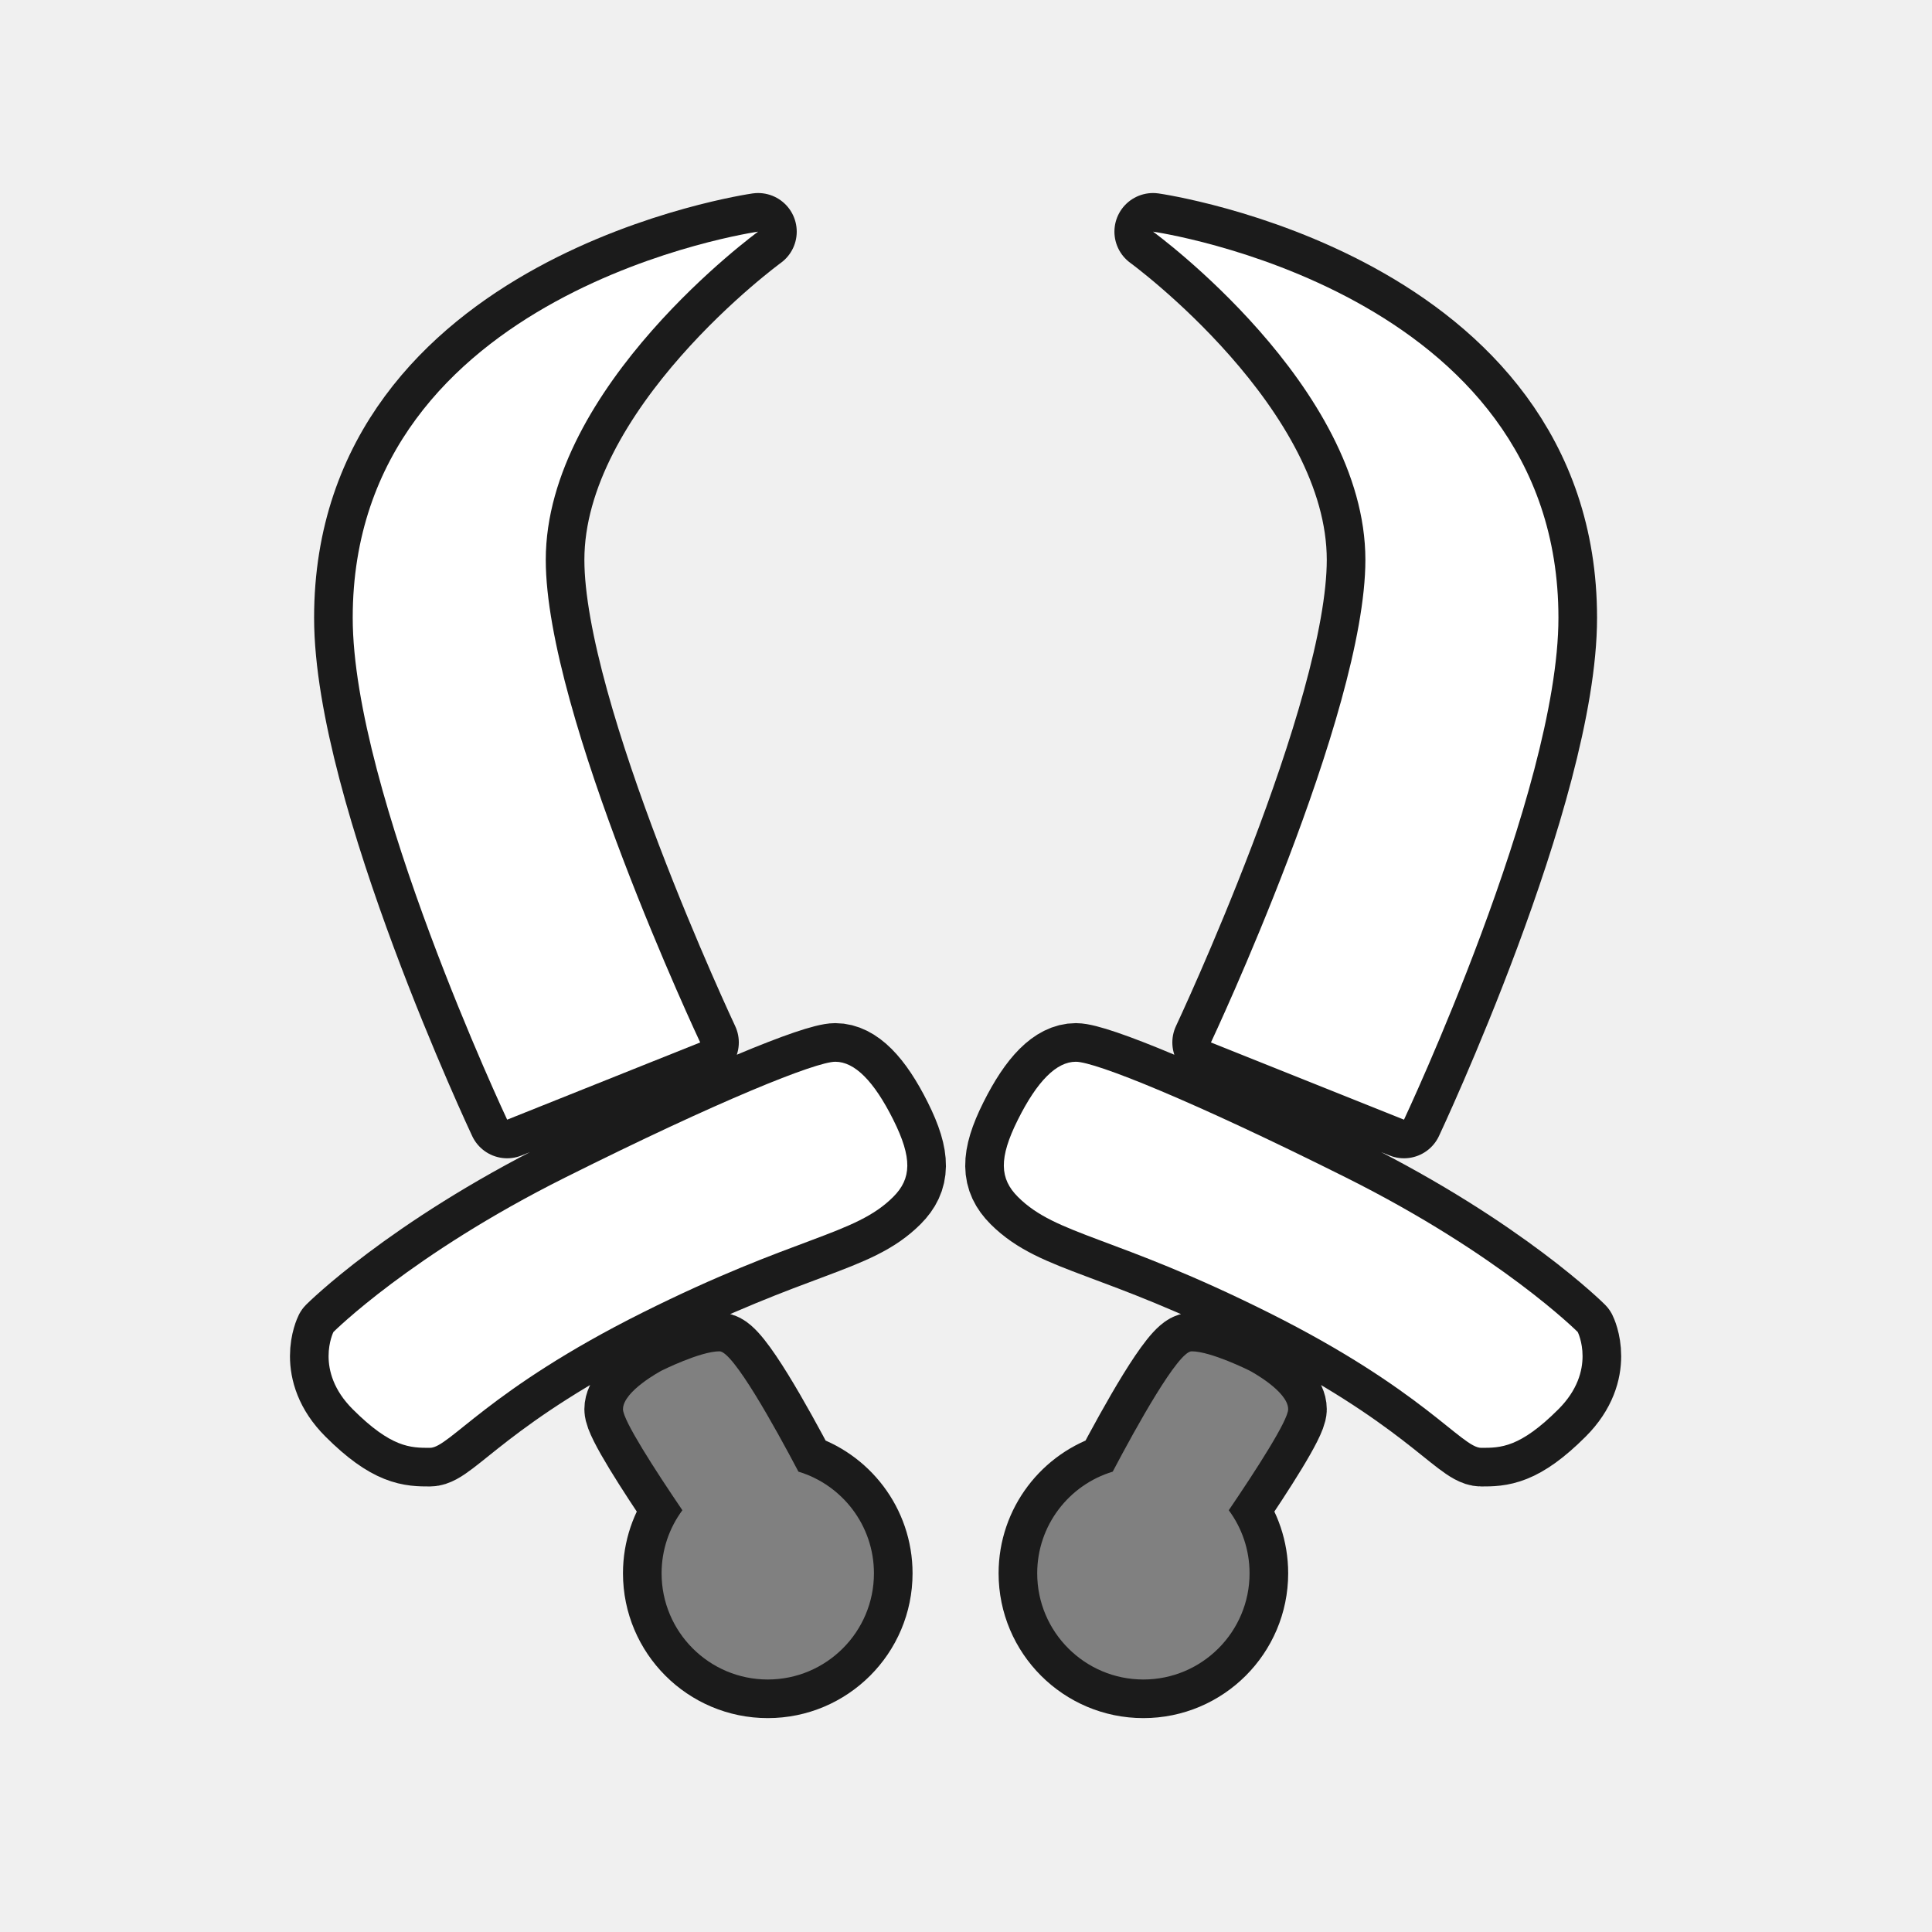
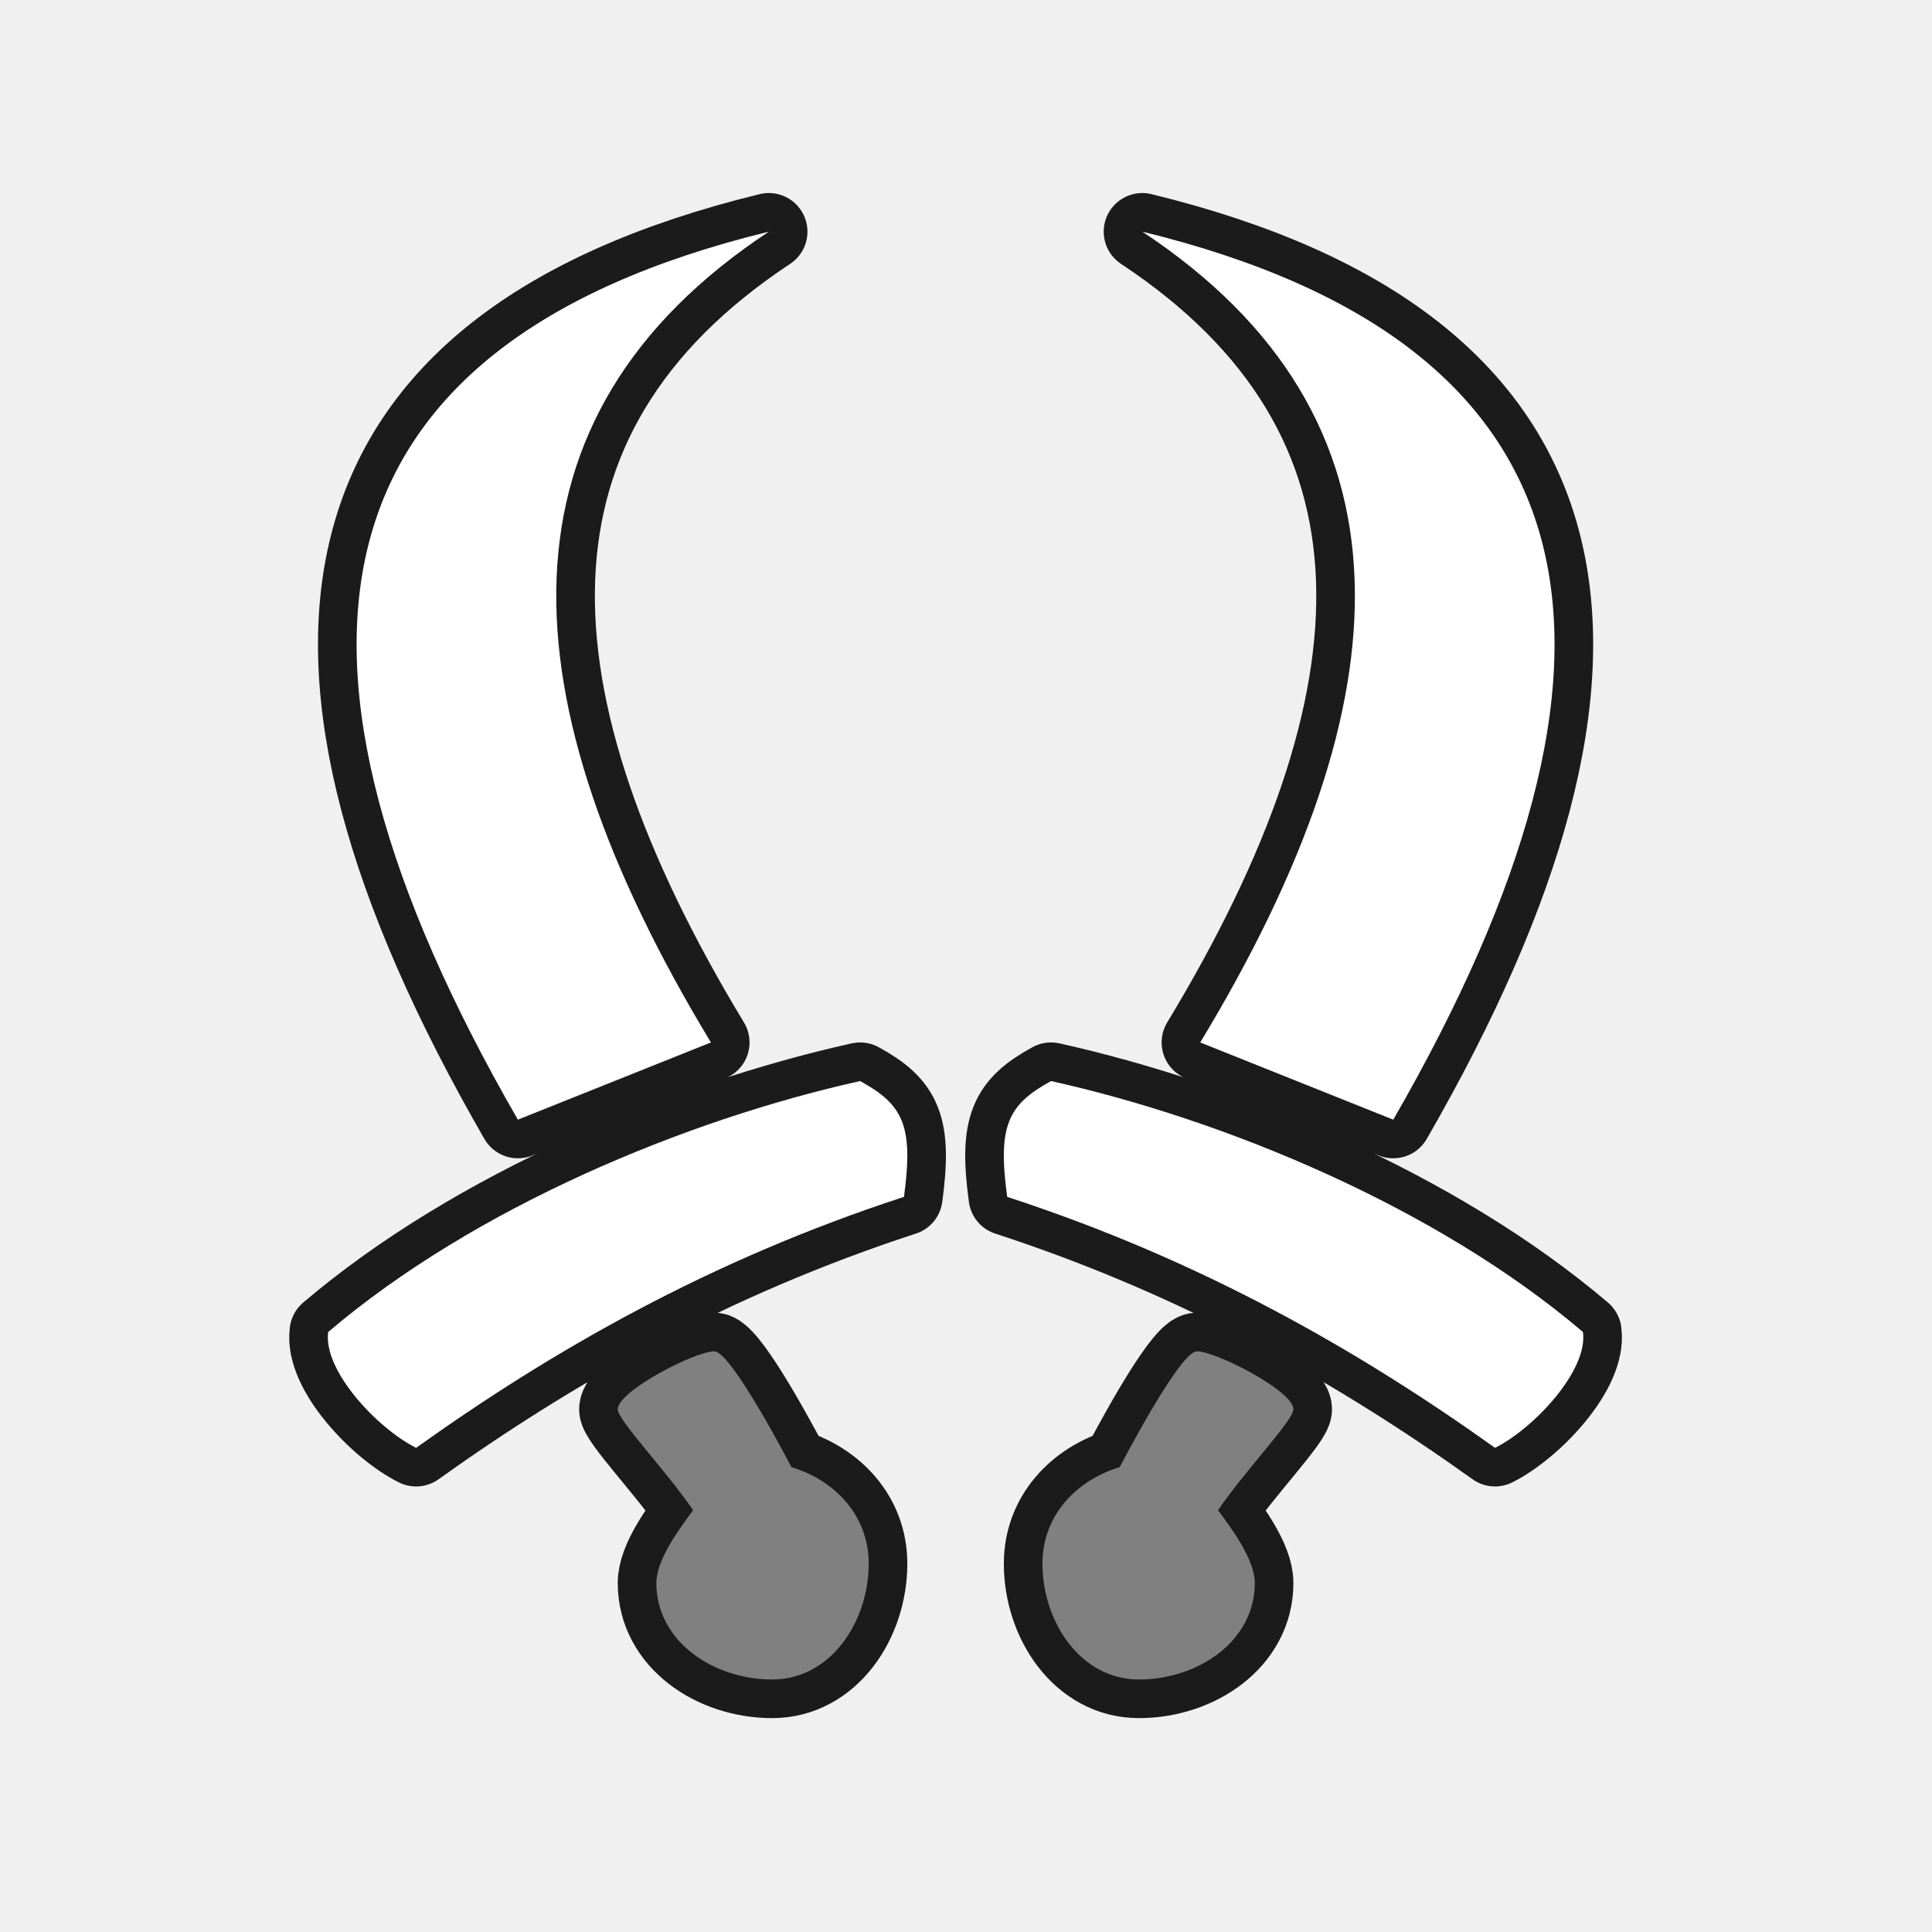
<svg xmlns="http://www.w3.org/2000/svg" width="100%" height="100%" viewBox="0 0 417 417" version="1.1" xml:space="preserve" style="fill-rule:evenodd;clip-rule:evenodd;stroke-linecap:square;stroke-linejoin:round;stroke-miterlimit:1.5;">
  <g id="Dual_Blades">
-     <path d="M151.13,225l-41.666,16.667c-0,-0 -33.334,-70.834 -33.334,-108.334c0,-70.833 87.5,-83.333 87.5,-83.333c0,0 -45.833,33.333 -45.833,70.833c0,33.334 33.333,104.167 33.333,104.167Zm-79.166,62.5c-0,0 16.666,-16.667 50,-33.333c33.333,-16.667 54.166,-25 58.333,-25c4.167,-0 8.333,4.166 12.5,12.5c4.167,8.333 3.928,12.738 0,16.666c-8.333,8.334 -20.833,8.334 -54.167,25c-33.333,16.667 -41.666,29.167 -45.833,29.167c-4.167,0 -8.333,0 -16.667,-8.333c-8.333,-8.334 -4.166,-16.667 -4.166,-16.667Zm100.369,30.139c9.425,2.843 16.297,11.597 16.297,21.944c0,12.648 -10.268,22.917 -22.916,22.917c-12.648,0 -22.917,-10.269 -22.917,-22.917c0,-5.097 1.668,-9.808 4.487,-13.616c-5.871,-8.649 -12.82,-19.394 -12.82,-21.8c-0,-3.929 8.333,-8.334 8.333,-8.334c0,0 8.333,-4.166 12.5,-4.166c2.901,-0 11.86,16.155 17.036,25.972Zm89.037,-92.639c-0,0 33.333,-70.833 33.333,-104.167c-0,-37.5 -45.833,-70.833 -45.833,-70.833c-0,0 87.5,12.5 87.5,83.333c-0,37.5 -33.334,108.334 -33.334,108.334l-41.666,-16.667Zm79.166,62.5c0,0 4.167,8.333 -4.166,16.667c-8.334,8.333 -12.5,8.333 -16.667,8.333c-4.167,0 -12.5,-12.5 -45.833,-29.167c-33.334,-16.666 -45.834,-16.666 -54.167,-25c-3.928,-3.928 -4.167,-8.333 -0,-16.666c4.167,-8.334 8.333,-12.5 12.5,-12.5c4.167,-0 25,8.333 58.333,25c33.334,16.666 50,33.333 50,33.333Zm-100.369,30.139c5.176,-9.817 14.135,-25.972 17.036,-25.972c4.167,-0 12.5,4.166 12.5,4.166c-0,0 8.333,4.405 8.333,8.334c0,2.406 -6.949,13.151 -12.82,21.8c2.819,3.808 4.487,8.519 4.487,13.616c-0,12.648 -10.269,22.917 -22.917,22.917c-12.648,0 -22.916,-10.269 -22.916,-22.917c-0,-10.347 6.872,-19.101 16.297,-21.944Z" style="fill:none;stroke:#1b1b1b;stroke-width:16.67px;" />
-     <path d="M151.13,225l-41.666,16.667c-0,-0 -33.334,-70.834 -33.334,-108.334c0,-70.833 87.5,-83.333 87.5,-83.333c0,0 -45.833,33.333 -45.833,70.833c0,33.334 33.333,104.167 33.333,104.167Zm-79.166,62.5c-0,0 16.666,-16.667 50,-33.333c33.333,-16.667 54.166,-25 58.333,-25c4.167,-0 8.333,4.166 12.5,12.5c4.167,8.333 3.928,12.738 0,16.666c-8.333,8.334 -20.833,8.334 -54.167,25c-33.333,16.667 -41.666,29.167 -45.833,29.167c-4.167,0 -8.333,0 -16.667,-8.333c-8.333,-8.334 -4.166,-16.667 -4.166,-16.667Zm100.369,30.139c9.425,2.843 16.297,11.597 16.297,21.944c0,12.648 -10.268,22.917 -22.916,22.917c-12.648,0 -22.917,-10.269 -22.917,-22.917c0,-5.097 1.668,-9.808 4.487,-13.616c-5.871,-8.649 -12.82,-19.394 -12.82,-21.8c-0,-3.929 8.333,-8.334 8.333,-8.334c0,0 8.333,-4.166 12.5,-4.166c2.901,-0 11.86,16.155 17.036,25.972Zm89.037,-92.639c-0,0 33.333,-70.833 33.333,-104.167c-0,-37.5 -45.833,-70.833 -45.833,-70.833c-0,0 87.5,12.5 87.5,83.333c-0,37.5 -33.334,108.334 -33.334,108.334l-41.666,-16.667Zm79.166,62.5c0,0 4.167,8.333 -4.166,16.667c-8.334,8.333 -12.5,8.333 -16.667,8.333c-4.167,0 -12.5,-12.5 -45.833,-29.167c-33.334,-16.666 -45.834,-16.666 -54.167,-25c-3.928,-3.928 -4.167,-8.333 -0,-16.666c4.167,-8.334 8.333,-12.5 12.5,-12.5c4.167,-0 25,8.333 58.333,25c33.334,16.666 50,33.333 50,33.333Zm-100.369,30.139c5.176,-9.817 14.135,-25.972 17.036,-25.972c4.167,-0 12.5,4.166 12.5,4.166c-0,0 8.333,4.405 8.333,8.334c0,2.406 -6.949,13.151 -12.82,21.8c2.819,3.808 4.487,8.519 4.487,13.616c-0,12.648 -10.269,22.917 -22.917,22.917c-12.648,0 -22.916,-10.269 -22.916,-22.917c-0,-10.347 6.872,-19.101 16.297,-21.944Z" style="fill:#1b1b1b;" />
+     <path d="M153.444,225l-41.667,16.667c-57.657,-100.014 -46.392,-167.143 54.167,-191.667c-60.594,40.078 -57.386,100.797 -12.5,175Zm-82.611,62.5c31.622,-26.927 77.314,-45.833 114.814,-54.167c9.273,5.081 11.567,9.578 9.464,25c-42.052,13.697 -76.131,33.334 -105.297,54.167c-8.334,-4.167 -20.111,-16.667 -18.981,-25Zm100,29.167c9.426,2.843 16.667,10.486 16.667,20.833c-0,12.5 -8.185,25 -20.833,25c-12.648,-0 -25,-8.185 -25,-20.833c-0,-5.098 5.112,-11.892 7.931,-15.7c-5.872,-8.649 -16.265,-19.394 -16.265,-21.8c0,-3.929 16.667,-12.5 20.834,-12.5c2.9,-0 11.49,15.183 16.666,25Zm88.223,-91.667c44.886,-74.203 48.094,-134.922 -12.5,-175c100.559,24.524 111.824,91.653 54.167,191.667l-41.667,-16.667Zm82.611,62.5c1.13,8.333 -10.647,20.833 -18.981,25c-29.166,-20.833 -63.245,-40.47 -105.297,-54.167c-2.103,-15.422 0.191,-19.919 9.464,-25c37.5,8.334 83.192,27.24 114.814,54.167Zm-100,29.167c5.176,-9.817 13.766,-25 16.666,-25c4.167,-0 20.834,8.571 20.834,12.5c-0,2.406 -10.393,13.151 -16.265,21.8c2.819,3.808 7.931,10.602 7.931,15.7c0,12.648 -12.352,20.833 -25,20.833c-12.648,-0 -20.833,-12.5 -20.833,-25c-0,-10.347 7.241,-17.99 16.667,-20.833Z" style="fill:none;stroke:#1b1b1b;stroke-width:16.67px;" />
+     <path d="M153.444,225l-41.667,16.667c-57.657,-100.014 -46.392,-167.143 54.167,-191.667c-60.594,40.078 -57.386,100.797 -12.5,175Zm-82.611,62.5c31.622,-26.927 77.314,-45.833 114.814,-54.167c9.273,5.081 11.567,9.578 9.464,25c-42.052,13.697 -76.131,33.334 -105.297,54.167c-8.334,-4.167 -20.111,-16.667 -18.981,-25Zm100,29.167c9.426,2.843 16.667,10.486 16.667,20.833c-0,12.5 -8.185,25 -20.833,25c-12.648,-0 -25,-8.185 -25,-20.833c-0,-5.098 5.112,-11.892 7.931,-15.7c-5.872,-8.649 -16.265,-19.394 -16.265,-21.8c0,-3.929 16.667,-12.5 20.834,-12.5c2.9,-0 11.49,15.183 16.666,25Zm88.223,-91.667c44.886,-74.203 48.094,-134.922 -12.5,-175c100.559,24.524 111.824,91.653 54.167,191.667l-41.667,-16.667Zm82.611,62.5c1.13,8.333 -10.647,20.833 -18.981,25c-29.166,-20.833 -63.245,-40.47 -105.297,-54.167c-2.103,-15.422 0.191,-19.919 9.464,-25c37.5,8.334 83.192,27.24 114.814,54.167Zm-100,29.167c5.176,-9.817 13.766,-25 16.666,-25c4.167,-0 20.834,8.571 20.834,12.5c-0,2.406 -10.393,13.151 -16.265,21.8c2.819,3.808 7.931,10.602 7.931,15.7c0,12.648 -12.352,20.833 -25,20.833c-12.648,-0 -20.833,-12.5 -20.833,-25c-0,-10.347 7.241,-17.99 16.667,-20.833Z" style="fill:#1b1b1b;" />
    <g>
      <g>
-         <path d="M151.13,225l-41.666,16.667c-0,-0 -33.334,-70.834 -33.334,-108.334c0,-70.833 87.5,-83.333 87.5,-83.333c0,0 -45.833,33.333 -45.833,70.833c0,33.334 33.333,104.167 33.333,104.167Zm-79.166,62.5c-0,0 16.666,-16.667 50,-33.333c33.333,-16.667 54.166,-25 58.333,-25c4.167,-0 8.333,4.166 12.5,12.5c4.167,8.333 3.928,12.738 0,16.666c-8.333,8.334 -20.833,8.334 -54.167,25c-33.333,16.667 -41.666,29.167 -45.833,29.167c-4.167,0 -8.333,0 -16.667,-8.333c-8.333,-8.334 -4.166,-16.667 -4.166,-16.667Z" style="fill:#fff;" />
-         <path d="M172.333,317.639c9.425,2.843 16.297,11.597 16.297,21.944c0,12.648 -10.268,22.917 -22.916,22.917c-12.648,0 -22.917,-10.269 -22.917,-22.917c0,-5.097 1.668,-9.808 4.487,-13.616c-5.871,-8.649 -12.82,-19.394 -12.82,-21.8c-0,-3.929 8.333,-8.334 8.333,-8.334c0,0 8.333,-4.166 12.5,-4.166c2.901,-0 11.86,16.155 17.036,25.972Z" style="fill:#808080;" />
+         <path d="M153.444,225l-41.667,16.667c-57.657,-100.014 -46.392,-167.143 54.167,-191.667c-60.594,40.078 -57.386,100.797 -12.5,175Zm-82.611,62.5c31.622,-26.927 77.314,-45.833 114.814,-54.167c9.273,5.081 11.567,9.578 9.464,25c-42.052,13.697 -76.131,33.334 -105.297,54.167c-8.334,-4.167 -20.111,-16.667 -18.981,-25Z" style="fill:#fff;" />
+         <path d="M170.833,316.667c9.426,2.843 16.667,10.486 16.667,20.833c0,12.5 -8.185,25 -20.833,25c-12.648,-0 -25,-8.185 -25,-20.833c-0,-5.098 5.112,-11.892 7.931,-15.7c-5.872,-8.649 -16.265,-19.394 -16.265,-21.8c0,-3.929 16.667,-12.5 20.834,-12.5c2.9,-0 11.49,15.183 16.666,25Z" style="fill:#808080;" />
      </g>
      <g>
-         <path d="M261.37,225l41.666,16.667c0,-0 33.334,-70.834 33.334,-108.334c-0,-70.833 -87.5,-83.333 -87.5,-83.333c-0,0 45.833,33.333 45.833,70.833c-0,33.334 -33.333,104.167 -33.333,104.167Zm79.166,62.5c0,0 -16.666,-16.667 -50,-33.333c-33.333,-16.667 -54.166,-25 -58.333,-25c-4.167,-0 -8.333,4.166 -12.5,12.5c-4.167,8.333 -3.928,12.738 -0,16.666c8.333,8.334 20.833,8.334 54.167,25c33.333,16.667 41.666,29.167 45.833,29.167c4.167,0 8.333,0 16.667,-8.333c8.333,-8.334 4.166,-16.667 4.166,-16.667Z" style="fill:#fff;" />
-         <path d="M240.167,317.639c-9.425,2.843 -16.297,11.597 -16.297,21.944c-0,12.648 10.268,22.917 22.916,22.917c12.648,0 22.917,-10.269 22.917,-22.917c-0,-5.097 -1.668,-9.808 -4.487,-13.616c5.871,-8.649 12.82,-19.394 12.82,-21.8c0,-3.929 -8.333,-8.334 -8.333,-8.334c-0,0 -8.333,-4.166 -12.5,-4.166c-2.901,-0 -11.86,16.155 -17.036,25.972Z" style="fill:#808080;" />
+         <path d="M259.056,225l41.667,16.667c57.657,-100.014 46.392,-167.143 -54.167,-191.667c60.594,40.078 57.386,100.797 12.5,175Zm82.611,62.5c-31.622,-26.927 -77.314,-45.833 -114.814,-54.167c-9.273,5.081 -11.567,9.578 -9.464,25c42.052,13.697 76.131,33.334 105.297,54.167c8.334,-4.167 20.111,-16.667 18.981,-25Z" style="fill:#fff;" />
+         <path d="M241.667,316.667c-9.426,2.843 -16.667,10.486 -16.667,20.833c0,12.5 8.185,25 20.833,25c12.648,-0 25,-8.185 25,-20.833c0,-5.098 -5.112,-11.892 -7.931,-15.7c5.872,-8.649 16.265,-19.394 16.265,-21.8c-0,-3.929 -16.667,-12.5 -20.834,-12.5c-2.9,-0 -11.49,15.183 -16.666,25Z" style="fill:#808080;" />
      </g>
    </g>
  </g>
</svg>
